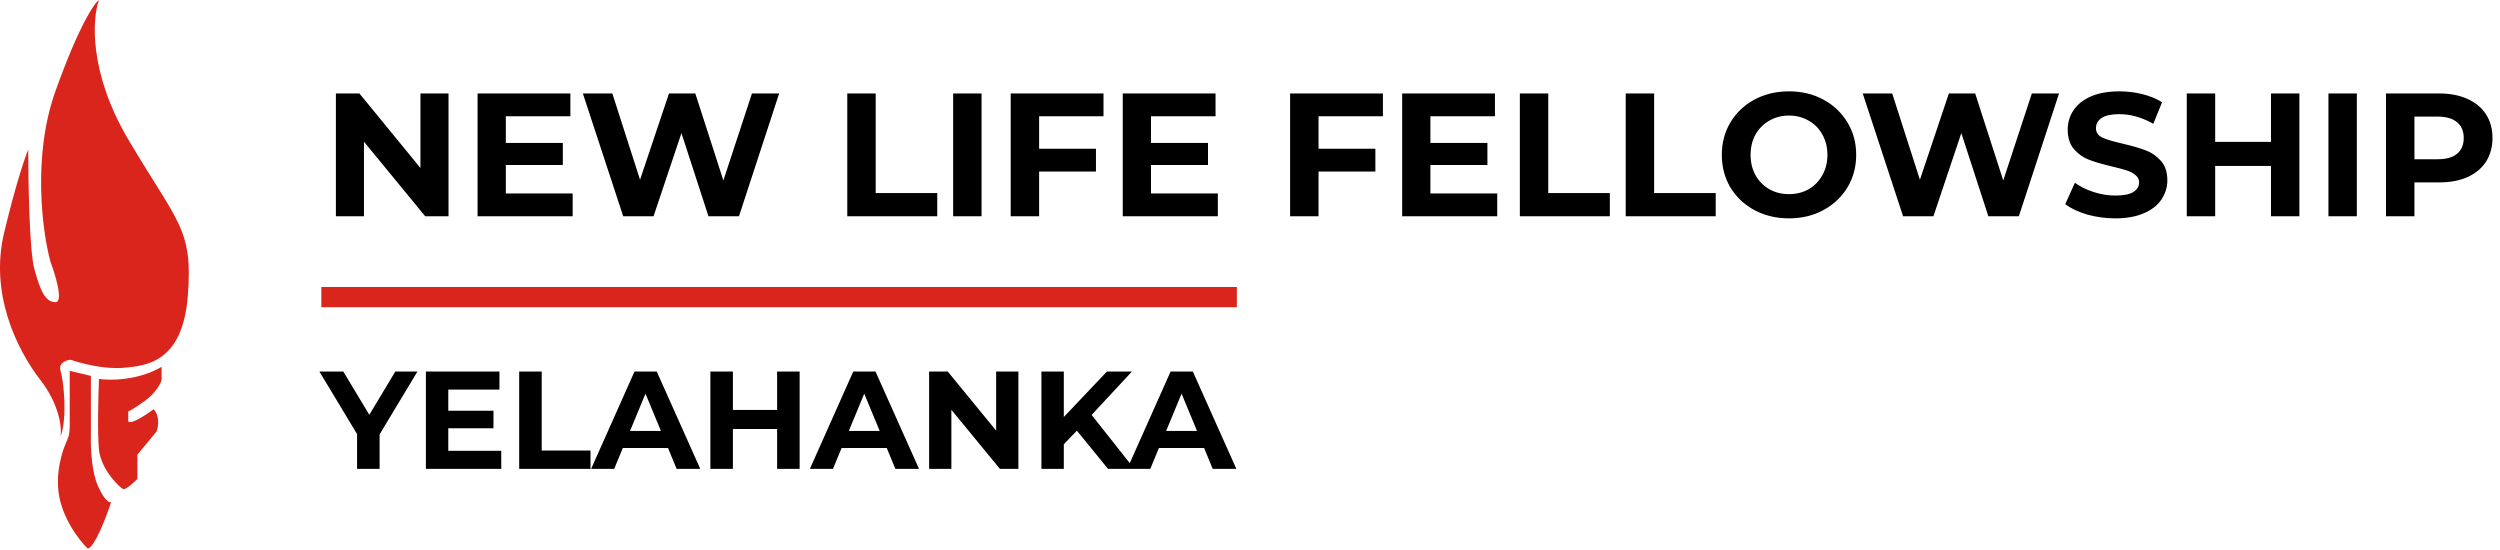
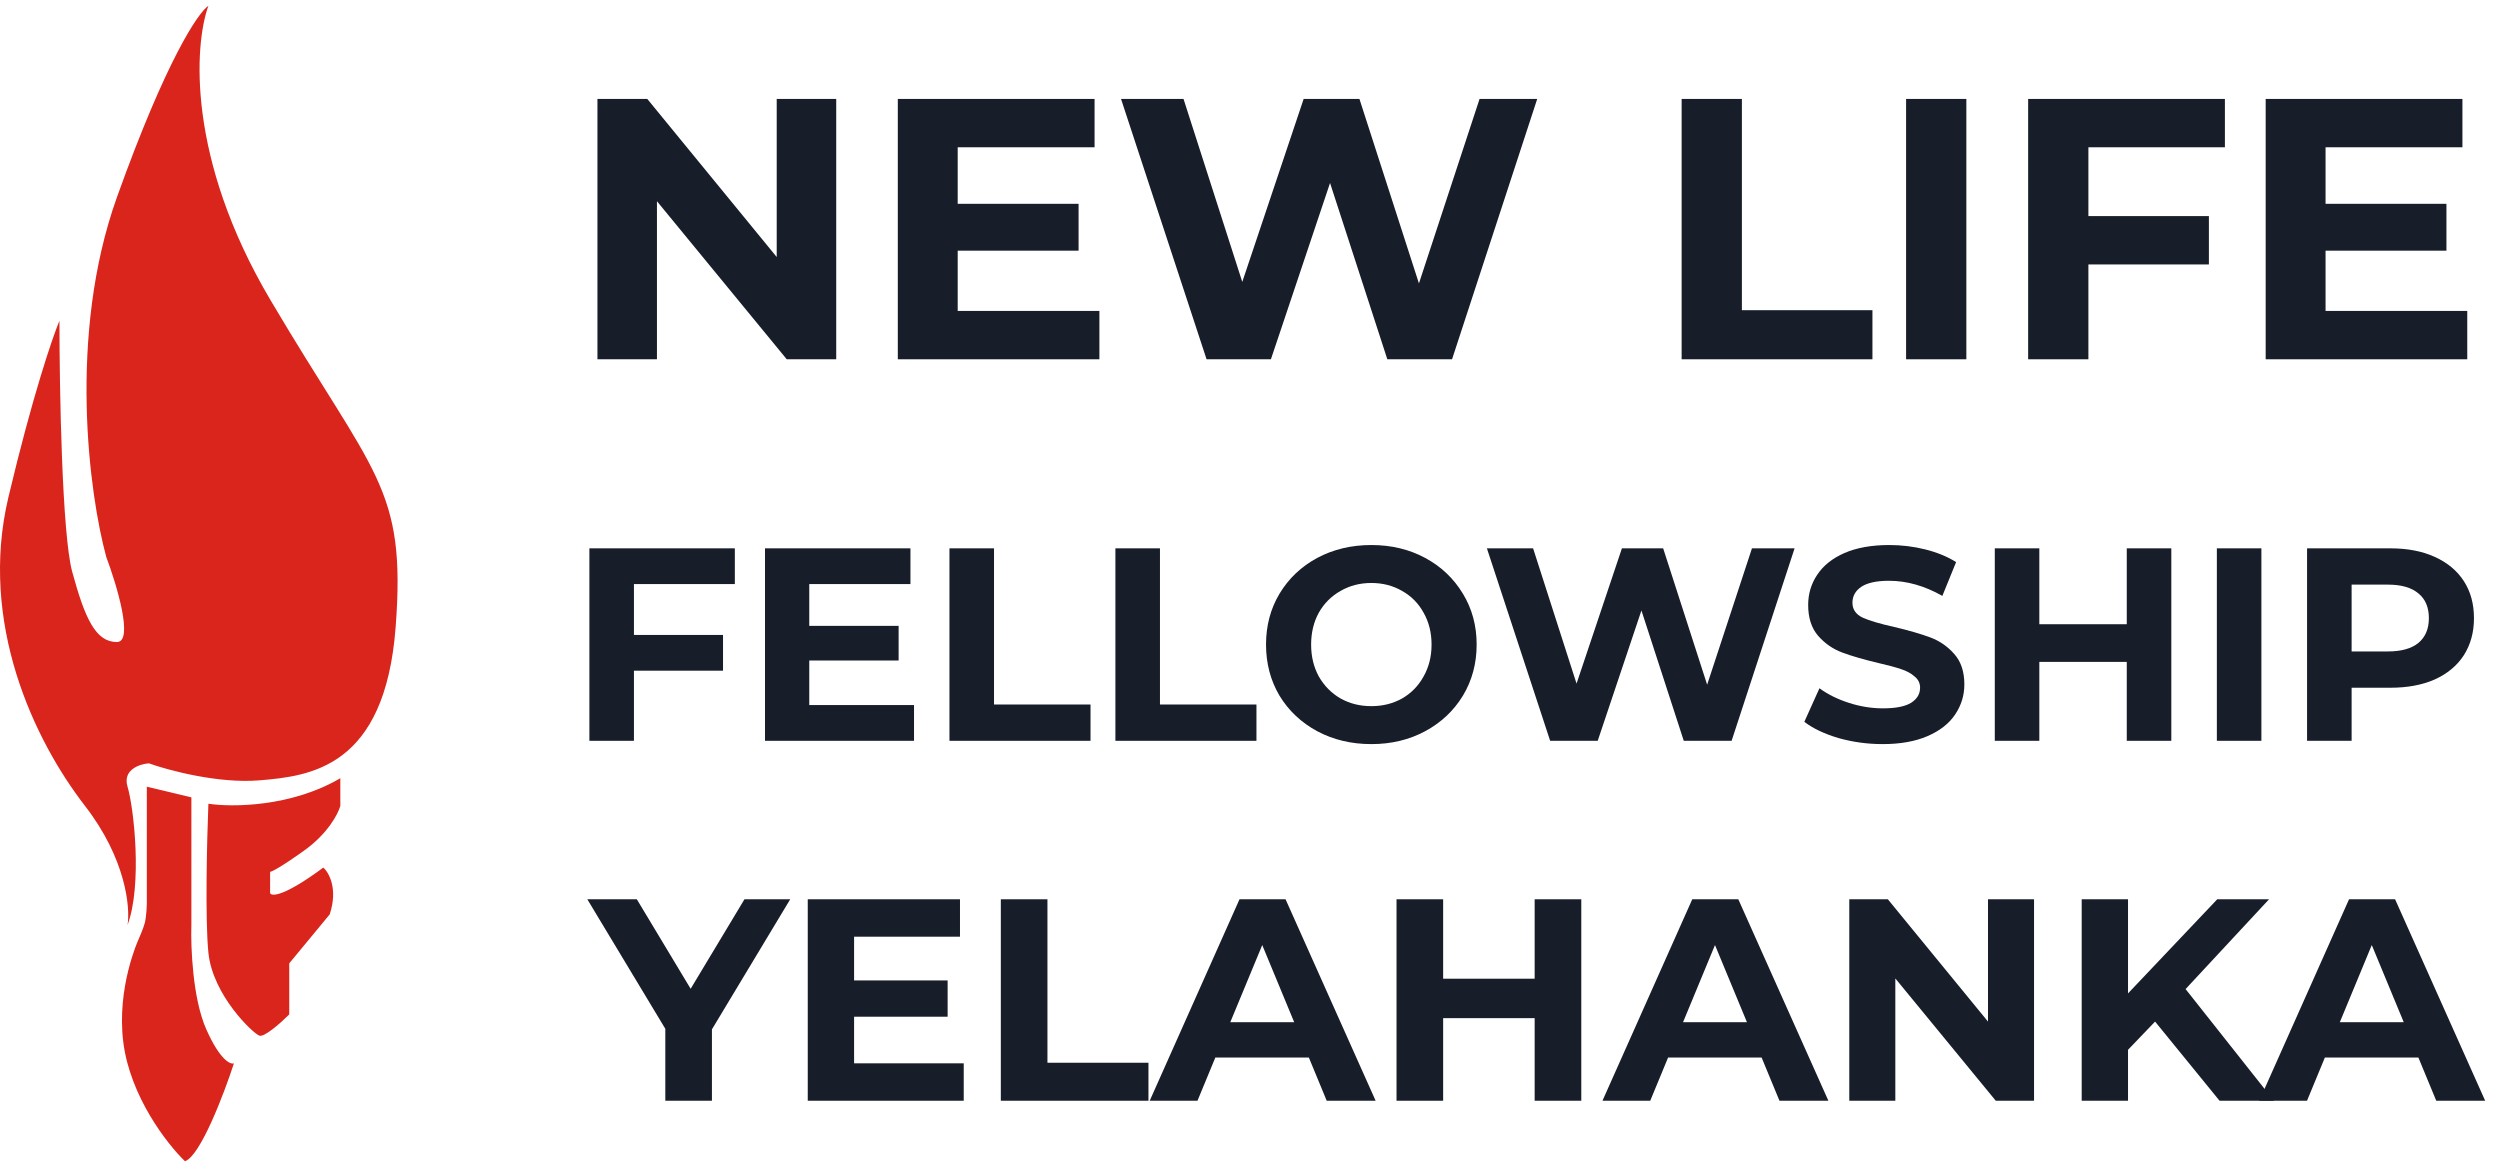
- <svg xmlns="http://www.w3.org/2000/svg" width="1237" height="272" viewBox="0 0 1237 272" fill="none">
-   <path d="M44.969 186L34.5 183.5V211C34.5 211 34.446 213.783 34.031 215.5C33.739 216.704 32.5 219.5 32.5 219.5C32.5 219.5 27.369 230.7 28.969 243.5C30.569 256.3 39.303 267.5 43.469 271.5C47.069 270.3 52.636 255.667 54.969 248.5C54.136 248.833 51.669 247.7 48.469 240.5C45.269 233.3 44.803 221.167 44.969 216V186Z" fill="#DA251C" />
-   <path d="M79.969 181.5C68.369 188.3 54.469 188.333 48.969 187.5C48.636 195.833 48.169 214.5 48.969 222.5C49.969 232.5 59.469 241.5 60.969 242C62.169 242.4 66.136 238.833 67.969 237V225L77.469 213.5C79.469 207.5 77.303 203.667 75.969 202.5C66.769 209.3 63.803 209.333 63.469 208.5V203.5C63.803 203.5 65.869 202.5 71.469 198.5C77.069 194.5 79.469 189.833 79.969 188V181.5Z" fill="#DA251C" />
-   <path d="M63.469 69C43.869 35.8 45.636 9.167 48.969 0C46.636 1.5 39.069 12.6 27.469 45C15.869 77.4 20.969 114.833 24.969 129.5C27.469 136.167 31.469 149.5 27.469 149.5C22.469 149.5 19.969 144 16.969 133C14.569 124.2 13.969 90 13.969 74C12.303 78 7.569 91.9 1.969 115.5C-5.031 145 7.969 172.5 19.969 188C29.569 200.4 30.636 211.833 29.969 216C33.469 206.5 31.469 188.5 29.969 183.5C28.769 179.5 32.803 178.167 34.969 178C39.636 179.667 51.369 182.8 60.969 182C72.969 181 90.469 179 92.969 146C95.469 113 87.969 110.5 63.469 69Z" fill="#DA251C" />
-   <path d="M187.827 214.938V232H176.682V214.8L158.037 183.84H169.87L182.736 205.237L195.602 183.84H206.541L187.827 214.938ZM248.023 223.056V232H210.734V183.84H247.129V192.784H221.811V203.242H244.171V211.91H221.811V223.056H248.023ZM256.892 183.84H268.037V222.918H292.186V232H256.892V183.84ZM330.533 221.68H308.173L303.908 232H292.487L313.953 183.84H324.961L346.495 232H334.799L330.533 221.68ZM327.025 213.218L319.388 194.779L311.751 213.218H327.025ZM395.661 183.84V232H384.516V212.254H362.637V232H351.492V183.84H362.637V202.829H384.516V183.84H395.661ZM438.773 221.68H416.413L412.147 232H400.726L422.192 183.84H433.2L454.734 232H443.038L438.773 221.68ZM435.264 213.218L427.627 194.779L419.99 213.218H435.264ZM503.9 183.84V232H494.75L470.739 202.76V232H459.731V183.84H468.95L492.892 213.08V183.84H503.9ZM532.839 213.08L526.372 219.822V232H515.295V183.84H526.372V206.338L547.7 183.84H560.084L540.132 205.306L561.253 232H548.25L532.839 213.08ZM595.79 221.68H573.43L569.164 232H557.743L579.209 183.84H590.217L611.751 232H600.055L595.79 221.68ZM592.281 213.218L584.644 194.779L577.007 213.218H592.281Z" fill="black" />
-   <path d="M221.93 46.24V107H210.386L180.092 70.11V107H166.204V46.24H177.836L208.042 83.13V46.24H221.93ZM283.351 95.716V107H236.306V46.24H282.223V57.524H250.28V70.718H278.49V81.654H250.28V95.716H283.351ZM385.526 46.24L365.649 107H350.546L337.179 65.857L323.378 107H308.361L288.397 46.24H302.98L316.694 88.946L331.016 46.24H344.036L357.924 89.293L372.072 46.24H385.526ZM419.23 46.24H433.291V95.542H463.758V107H419.23V46.24ZM471.615 46.24H485.677V107H471.615V46.24ZM514.158 57.524V73.582H542.281V84.866H514.158V107H500.096V46.24H546.013V57.524H514.158ZM602.579 95.716V107H555.533V46.24H601.45V57.524H569.508V70.718H597.718V81.654H569.508V95.716H602.579ZM652.411 57.524V73.582H680.534V84.866H652.411V107H638.349V46.24H684.266V57.524H652.411ZM740.831 95.716V107H693.786V46.24H739.703V57.524H707.761V70.718H735.971V81.654H707.761V95.716H740.831ZM752.02 46.24H766.081V95.542H796.548V107H752.02V46.24ZM804.405 46.24H818.466V95.542H848.933V107H804.405V46.24ZM885.198 108.042C878.89 108.042 873.191 106.682 868.098 103.962C863.064 101.242 859.1 97.51 856.207 92.765C853.371 87.962 851.954 82.58 851.954 76.62C851.954 70.66 853.371 65.307 856.207 60.562C859.1 55.759 863.064 51.998 868.098 49.278C873.191 46.558 878.89 45.198 885.198 45.198C891.505 45.198 897.176 46.558 902.211 49.278C907.245 51.998 911.209 55.759 914.102 60.562C916.996 65.307 918.442 70.66 918.442 76.62C918.442 82.58 916.996 87.962 914.102 92.765C911.209 97.51 907.245 101.242 902.211 103.962C897.176 106.682 891.505 108.042 885.198 108.042ZM885.198 96.063C888.786 96.063 892.026 95.253 894.92 93.633C897.813 91.955 900.07 89.64 901.69 86.689C903.368 83.738 904.207 80.381 904.207 76.62C904.207 72.859 903.368 69.502 901.69 66.551C900.07 63.6 897.813 61.314 894.92 59.694C892.026 58.016 888.786 57.177 885.198 57.177C881.61 57.177 878.37 58.016 875.476 59.694C872.583 61.314 870.297 63.6 868.619 66.551C866.999 69.502 866.189 72.859 866.189 76.62C866.189 80.381 866.999 83.738 868.619 86.689C870.297 89.64 872.583 91.955 875.476 93.633C878.37 95.253 881.61 96.063 885.198 96.063ZM1018.81 46.24L998.933 107H983.83L970.463 65.857L956.661 107H941.645L921.681 46.24H936.263L949.978 88.946L964.3 46.24H977.32L991.208 89.293L1005.36 46.24H1018.81ZM1046.62 108.042C1041.82 108.042 1037.16 107.405 1032.65 106.132C1028.19 104.801 1024.61 103.094 1021.89 101.011L1026.66 90.421C1029.26 92.331 1032.36 93.864 1035.95 95.022C1039.54 96.179 1043.12 96.758 1046.71 96.758C1050.7 96.758 1053.66 96.179 1055.56 95.022C1057.47 93.806 1058.43 92.215 1058.43 90.248C1058.43 88.801 1057.85 87.615 1056.69 86.689C1055.59 85.705 1054.15 84.924 1052.35 84.345C1050.62 83.766 1048.24 83.13 1045.24 82.436C1040.61 81.336 1036.82 80.237 1033.86 79.137C1030.91 78.038 1028.37 76.273 1026.23 73.842C1024.14 71.412 1023.1 68.171 1023.1 64.121C1023.1 60.591 1024.06 57.408 1025.97 54.573C1027.88 51.679 1030.74 49.394 1034.56 47.716C1038.44 46.038 1043.15 45.198 1048.71 45.198C1052.58 45.198 1056.37 45.661 1060.08 46.587C1063.78 47.513 1067.02 48.844 1069.8 50.58L1065.46 61.256C1059.85 58.074 1054.23 56.482 1048.62 56.482C1044.69 56.482 1041.76 57.119 1039.85 58.392C1038 59.665 1037.08 61.343 1037.08 63.426C1037.08 65.51 1038.15 67.072 1040.29 68.114C1042.49 69.097 1045.81 70.081 1050.27 71.065C1054.9 72.164 1058.69 73.264 1061.64 74.363C1064.59 75.463 1067.11 77.199 1069.19 79.571C1071.33 81.944 1072.4 85.155 1072.4 89.206C1072.4 92.678 1071.42 95.861 1069.45 98.754C1067.54 101.589 1064.65 103.846 1060.77 105.524C1056.9 107.203 1052.18 108.042 1046.62 108.042ZM1137.74 46.24V107H1123.68V82.088H1096.07V107H1082.01V46.24H1096.07V70.197H1123.68V46.24H1137.74ZM1152.11 46.24H1166.17V107H1152.11V46.24ZM1206.9 46.24C1212.28 46.24 1216.93 47.137 1220.87 48.931C1224.86 50.725 1227.93 53.271 1230.07 56.569C1232.21 59.868 1233.28 63.774 1233.28 68.287C1233.28 72.743 1232.21 76.649 1230.07 80.005C1227.93 83.304 1224.86 85.85 1220.87 87.644C1216.93 89.38 1212.28 90.248 1206.9 90.248H1194.66V107H1180.59V46.24H1206.9ZM1206.11 78.79C1210.34 78.79 1213.55 77.893 1215.75 76.099C1217.95 74.248 1219.05 71.644 1219.05 68.287C1219.05 64.873 1217.95 62.269 1215.75 60.475C1213.55 58.623 1210.34 57.698 1206.11 57.698H1194.66V78.79H1206.11Z" fill="black" />
-   <rect x="159" y="142" width="453" height="10" fill="#DA251C" />
+ <svg xmlns="http://www.w3.org/2000/svg" width="167" height="78" viewBox="0 0 167 78" fill="none">
+   <path d="M12.784 53.264L9.808 52.553V60.371C9.808 60.371 9.792 61.162 9.674 61.65C9.591 61.992 9.239 62.787 9.239 62.787C9.239 62.787 7.781 65.971 8.235 69.61C8.69 73.249 11.173 76.433 12.357 77.57C13.381 77.229 14.963 73.069 15.627 71.031C15.39 71.126 14.688 70.804 13.779 68.757C12.869 66.71 12.736 63.261 12.784 61.792V53.264Z" fill="#DA251C" />
+   <path d="M22.734 51.985C19.436 53.918 15.485 53.927 13.921 53.69C13.826 56.059 13.694 61.366 13.921 63.64C14.205 66.483 16.906 69.041 17.332 69.183C17.674 69.297 18.801 68.283 19.322 67.762V64.351L22.023 61.082C22.591 59.376 21.976 58.286 21.596 57.955C18.981 59.888 18.138 59.897 18.043 59.66V58.239C18.138 58.239 18.725 57.955 20.317 56.817C21.909 55.68 22.591 54.354 22.734 53.833V51.985Z" fill="#DA251C" />
+   <path d="M18.043 20.003C12.471 10.565 12.973 2.994 13.921 0.388C13.258 0.814 11.107 3.97 7.809 13.181C4.511 22.391 5.961 33.033 7.098 37.202C7.809 39.097 8.946 42.888 7.809 42.888C6.388 42.888 5.677 41.324 4.824 38.197C4.142 35.696 3.971 25.973 3.971 21.425C3.497 22.562 2.152 26.513 0.56 33.222C-1.43 41.608 2.265 49.426 5.677 53.833C8.406 57.358 8.709 60.608 8.52 61.792C9.515 59.092 8.946 53.975 8.52 52.553C8.178 51.416 9.325 51.037 9.941 50.99C11.268 51.464 14.603 52.354 17.332 52.127C20.744 51.843 25.718 51.274 26.429 41.893C27.14 32.512 25.008 31.801 18.043 20.003Z" fill="#DA251C" />
+   <path d="M47.557 68.761V73.529H44.443V68.723L39.233 60.072H42.54L46.135 66.051L49.73 60.072H52.786L47.557 68.761Z" fill="#171D29" />
+   <path d="M64.377 71.03V73.529H53.958V60.072H64.127V62.571H57.053V65.493H63.301V67.916H57.053V71.03H64.377Z" fill="#171D29" />
+   <path d="M66.855 60.072H69.969V70.991H76.717V73.529H66.855V60.072Z" fill="#171D29" />
+   <path d="M87.432 70.645H81.184L79.992 73.529H76.801L82.799 60.072H85.875L91.892 73.529H88.624L87.432 70.645ZM86.451 68.281L84.318 63.129L82.184 68.281H86.451Z" fill="#171D29" />
+   <path d="M105.63 60.072V73.529H102.515V68.012H96.402V73.529H93.288V60.072H96.402V65.378H102.515V60.072H105.63Z" fill="#171D29" />
+   <path d="M117.676 70.645H111.428L110.236 73.529H107.045L113.043 60.072H116.119L122.136 73.529H118.868L117.676 70.645ZM116.695 68.281L114.561 63.129L112.428 68.281H116.695Z" fill="#171D29" />
+   <path d="M135.874 60.072V73.529H133.317L126.608 65.359V73.529H123.532V60.072H126.108L132.798 68.242V60.072H135.874Z" fill="#171D29" />
+   <path d="M143.959 68.242L142.152 70.126V73.529H139.057V60.072H142.152V66.359L148.112 60.072H151.572L145.997 66.07L151.899 73.529H148.266L143.959 68.242Z" fill="#171D29" />
+   <path d="M161.549 70.645H155.301L154.109 73.529H150.918L156.916 60.072H159.992L166.009 73.529H162.741L161.549 70.645ZM160.569 68.281L158.435 63.129L156.301 68.281H160.569Z" fill="#171D29" />
+   <path d="M55.86 6.609V24H52.555L43.884 13.441V24H39.909V6.609H43.238L51.884 17.168V6.609H55.86Z" fill="#171D29" />
+   <path d="M73.44 20.77V24H59.974V6.609H73.117V9.838H63.974V13.615H72.049V16.745H63.974V20.77H73.44Z" fill="#171D29" />
+   <path d="M102.686 6.609L96.997 24H92.674L88.847 12.223L84.897 24H80.599L74.885 6.609H79.059L82.984 18.832L87.084 6.609H90.81L94.785 18.932L98.835 6.609H102.686Z" fill="#171D29" />
+   <path d="M112.333 6.609H116.358V20.721H125.079V24H112.333V6.609Z" fill="#171D29" />
+   <path d="M127.327 6.609H131.352V24H127.327V6.609Z" fill="#171D29" />
+   <path d="M139.505 9.838V14.435H147.554V17.665H139.505V24H135.48V6.609H148.623V9.838H139.505Z" fill="#171D29" />
+   <path d="M164.813 20.77V24H151.347V6.609H164.49V9.838H155.347V13.615H163.422V16.745H155.347V20.77H164.813Z" fill="#171D29" />
+   <path d="M42.347 39.016V42.414H48.298V44.802H42.347V49.486H39.371V36.629H49.087V39.016H42.347Z" fill="#171D29" />
+   <path d="M61.057 47.098V49.486H51.102V36.629H60.818V39.016H54.059V41.808H60.028V44.122H54.059V47.098H61.057Z" fill="#171D29" />
+   <path d="M63.424 36.629H66.4V47.061H72.847V49.486H63.424V36.629Z" fill="#171D29" />
+   <path d="M74.509 36.629H77.485V47.061H83.931V49.486H74.509V36.629Z" fill="#171D29" />
+   <path d="M91.605 49.706C90.271 49.706 89.064 49.418 87.987 48.843C86.922 48.267 86.083 47.477 85.471 46.473C84.871 45.457 84.571 44.318 84.571 43.057C84.571 41.796 84.871 40.663 85.471 39.659C86.083 38.643 86.922 37.847 87.987 37.271C89.064 36.696 90.271 36.408 91.605 36.408C92.94 36.408 94.14 36.696 95.205 37.271C96.271 37.847 97.109 38.643 97.722 39.659C98.334 40.663 98.64 41.796 98.64 43.057C98.64 44.318 98.334 45.457 97.722 46.473C97.109 47.477 96.271 48.267 95.205 48.843C94.14 49.418 92.94 49.706 91.605 49.706ZM91.605 47.171C92.365 47.171 93.05 47 93.662 46.657C94.275 46.302 94.752 45.812 95.095 45.188C95.45 44.563 95.628 43.853 95.628 43.057C95.628 42.261 95.45 41.551 95.095 40.926C94.752 40.302 94.275 39.818 93.662 39.475C93.05 39.12 92.365 38.943 91.605 38.943C90.846 38.943 90.16 39.12 89.548 39.475C88.936 39.818 88.452 40.302 88.097 40.926C87.754 41.551 87.583 42.261 87.583 43.057C87.583 43.853 87.754 44.563 88.097 45.188C88.452 45.812 88.936 46.302 89.548 46.657C90.16 47 90.846 47.171 91.605 47.171Z" fill="#171D29" />
+   <path d="M119.878 36.629L115.672 49.486H112.476L109.648 40.779L106.727 49.486H103.55L99.325 36.629H102.411L105.313 45.665L108.344 36.629H111.099L114.037 45.739L117.031 36.629H119.878Z" fill="#171D29" />
+   <path d="M125.764 49.706C124.747 49.706 123.762 49.571 122.807 49.302C121.864 49.02 121.105 48.659 120.529 48.218L121.539 45.977C122.09 46.381 122.745 46.706 123.505 46.951C124.264 47.196 125.023 47.318 125.782 47.318C126.627 47.318 127.251 47.196 127.656 46.951C128.06 46.694 128.262 46.357 128.262 45.941C128.262 45.635 128.139 45.383 127.894 45.188C127.662 44.979 127.356 44.814 126.976 44.692C126.609 44.569 126.107 44.434 125.47 44.288C124.49 44.055 123.688 43.822 123.064 43.59C122.439 43.357 121.9 42.983 121.447 42.469C121.007 41.955 120.786 41.269 120.786 40.412C120.786 39.665 120.988 38.992 121.392 38.392C121.796 37.779 122.403 37.296 123.211 36.941C124.031 36.586 125.029 36.408 126.205 36.408C127.025 36.408 127.827 36.506 128.611 36.702C129.394 36.898 130.08 37.179 130.668 37.547L129.749 39.806C128.562 39.133 127.374 38.796 126.186 38.796C125.354 38.796 124.735 38.931 124.331 39.2C123.939 39.469 123.743 39.824 123.743 40.265C123.743 40.706 123.97 41.037 124.423 41.257C124.888 41.465 125.592 41.673 126.535 41.882C127.515 42.114 128.317 42.347 128.941 42.579C129.566 42.812 130.098 43.179 130.539 43.681C130.992 44.184 131.219 44.863 131.219 45.72C131.219 46.455 131.011 47.128 130.594 47.741C130.19 48.341 129.578 48.818 128.758 49.173C127.937 49.528 126.939 49.706 125.764 49.706Z" fill="#171D29" />
+   <path d="M145.044 36.629V49.486H142.068V44.214H136.227V49.486H133.252V36.629H136.227V41.698H142.068V36.629H145.044Z" fill="#171D29" />
+   <path d="M148.086 36.629H151.061V49.486H148.086V36.629Z" fill="#171D29" />
+   <path d="M159.678 36.629C160.816 36.629 161.802 36.818 162.635 37.198C163.48 37.577 164.129 38.116 164.582 38.814C165.035 39.512 165.261 40.339 165.261 41.294C165.261 42.237 165.035 43.063 164.582 43.773C164.129 44.471 163.48 45.01 162.635 45.39C161.802 45.757 160.816 45.941 159.678 45.941H157.088V49.486H154.112V36.629H159.678ZM159.512 43.516C160.406 43.516 161.086 43.326 161.551 42.947C162.016 42.555 162.249 42.004 162.249 41.294C162.249 40.571 162.016 40.02 161.551 39.641C161.086 39.249 160.406 39.053 159.512 39.053H157.088V43.516H159.512Z" fill="#171D29" />
</svg>
